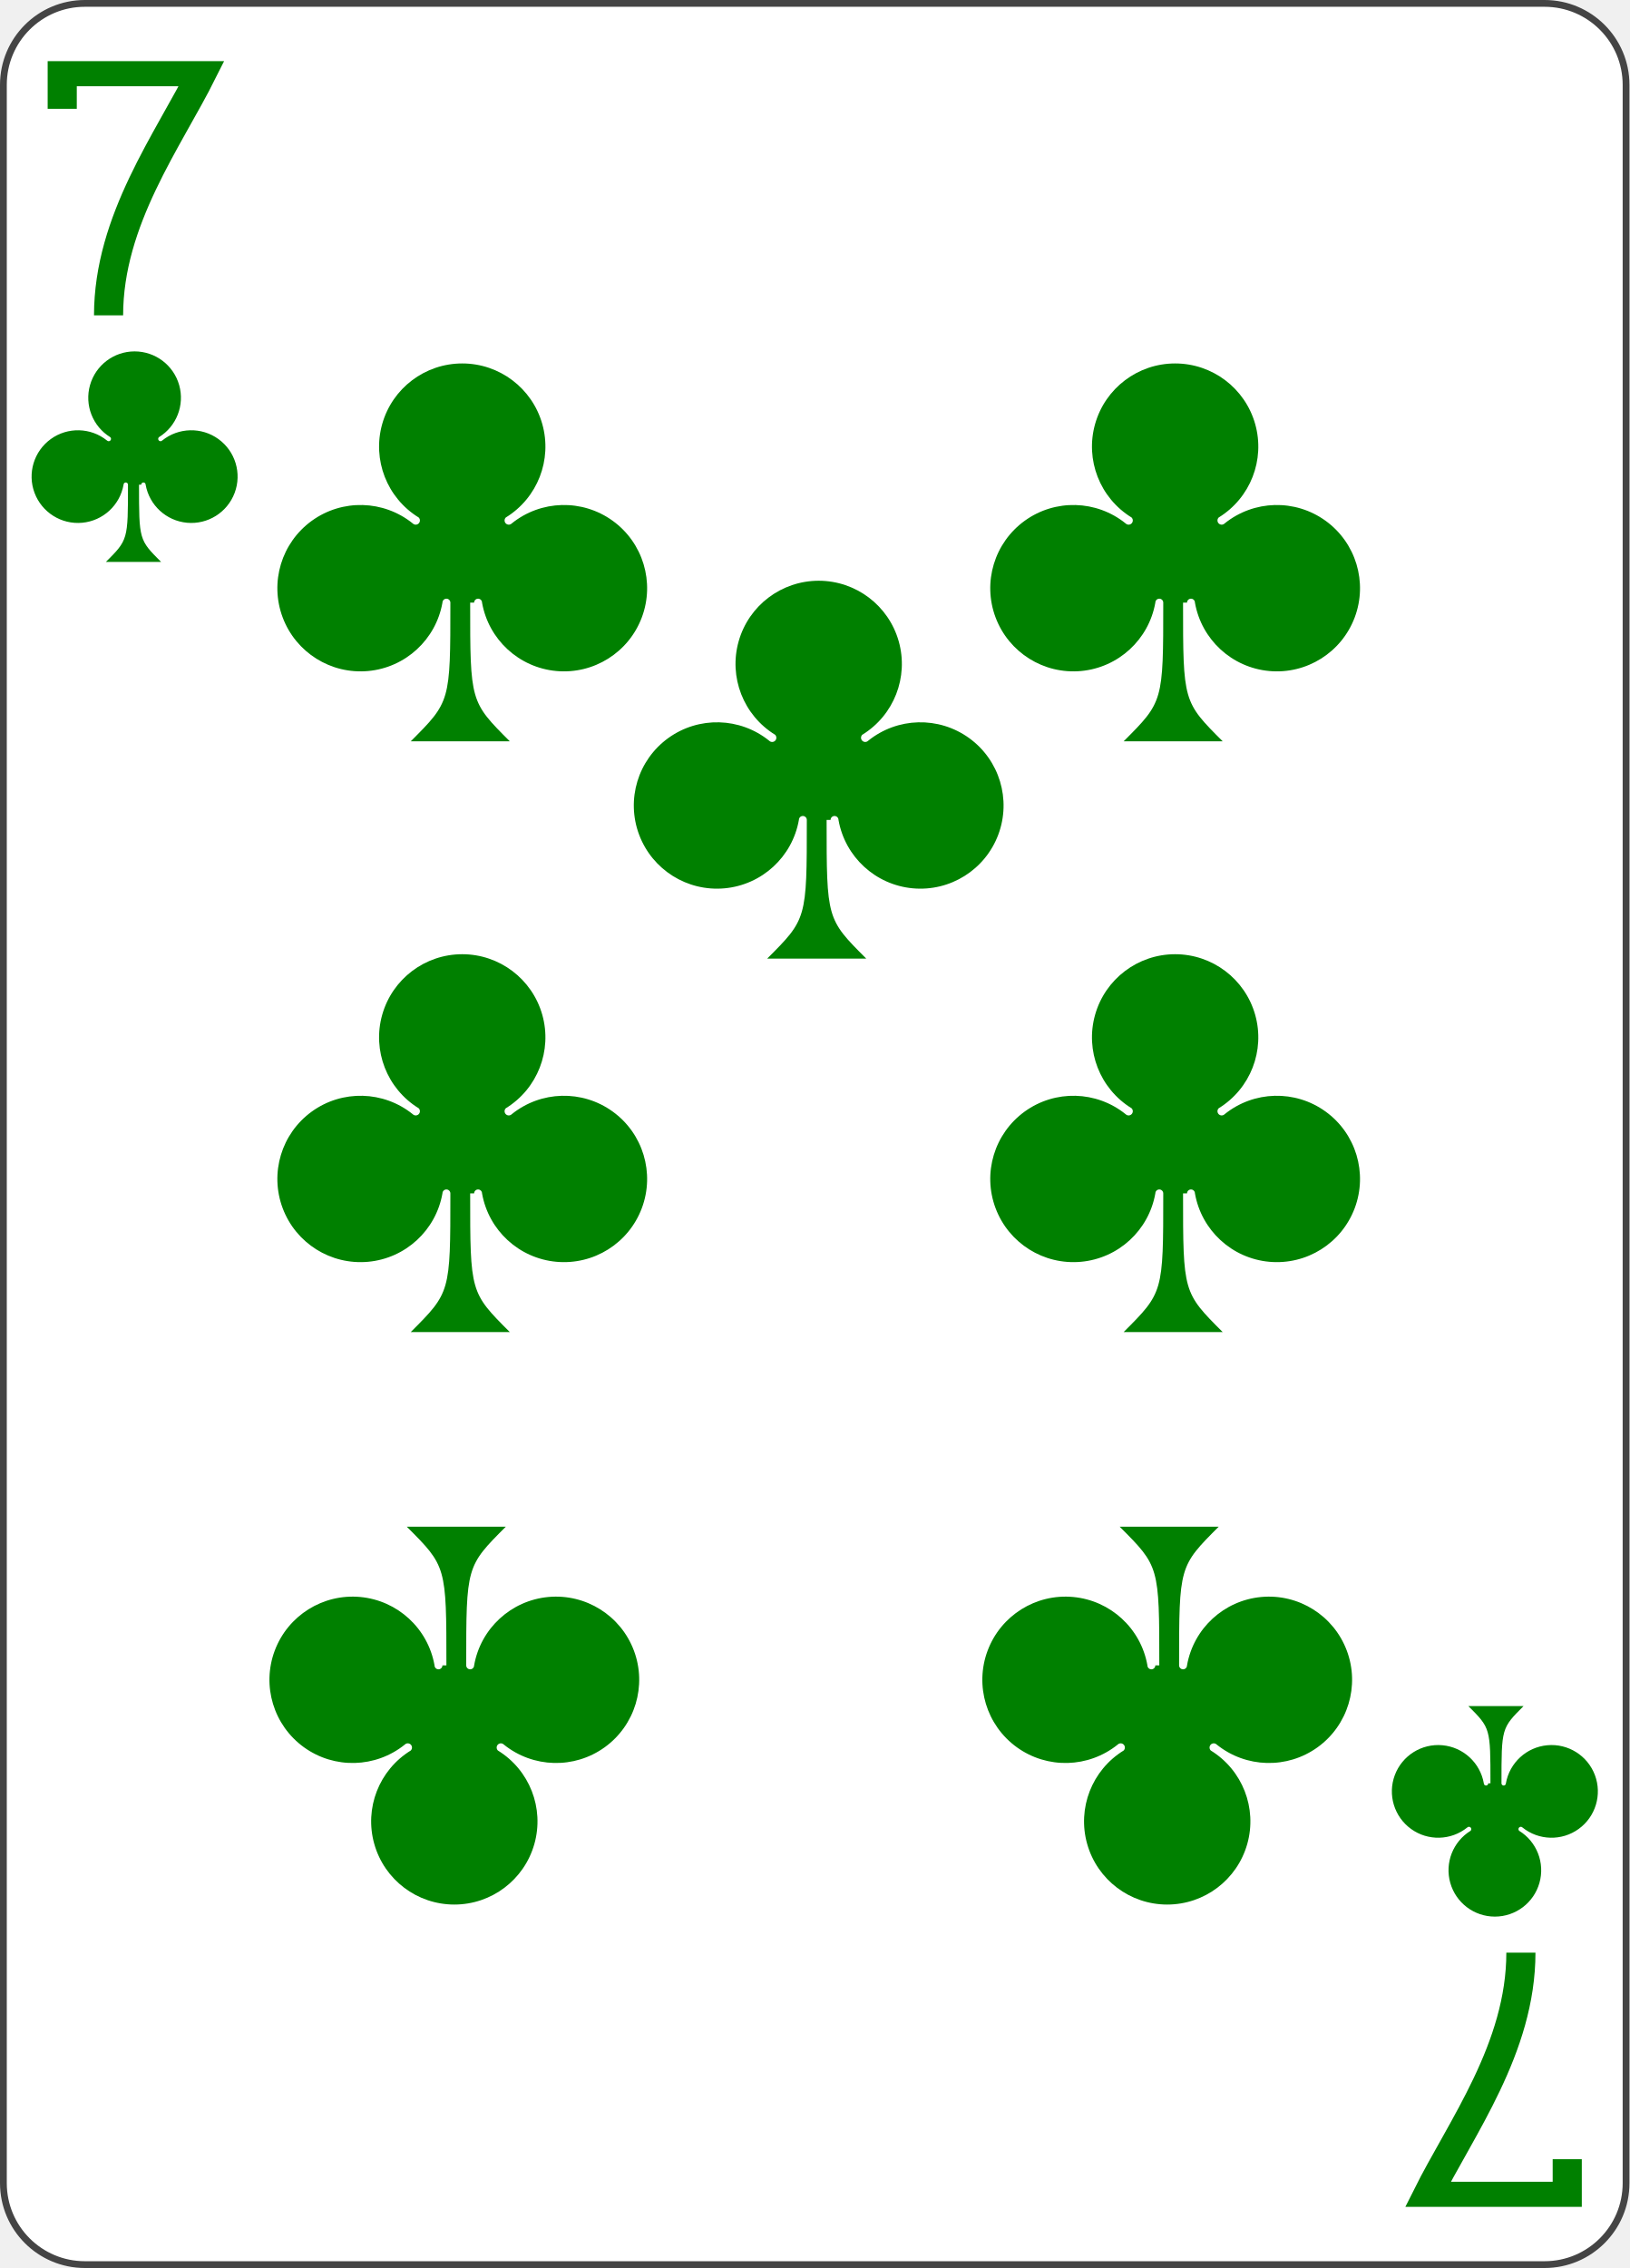
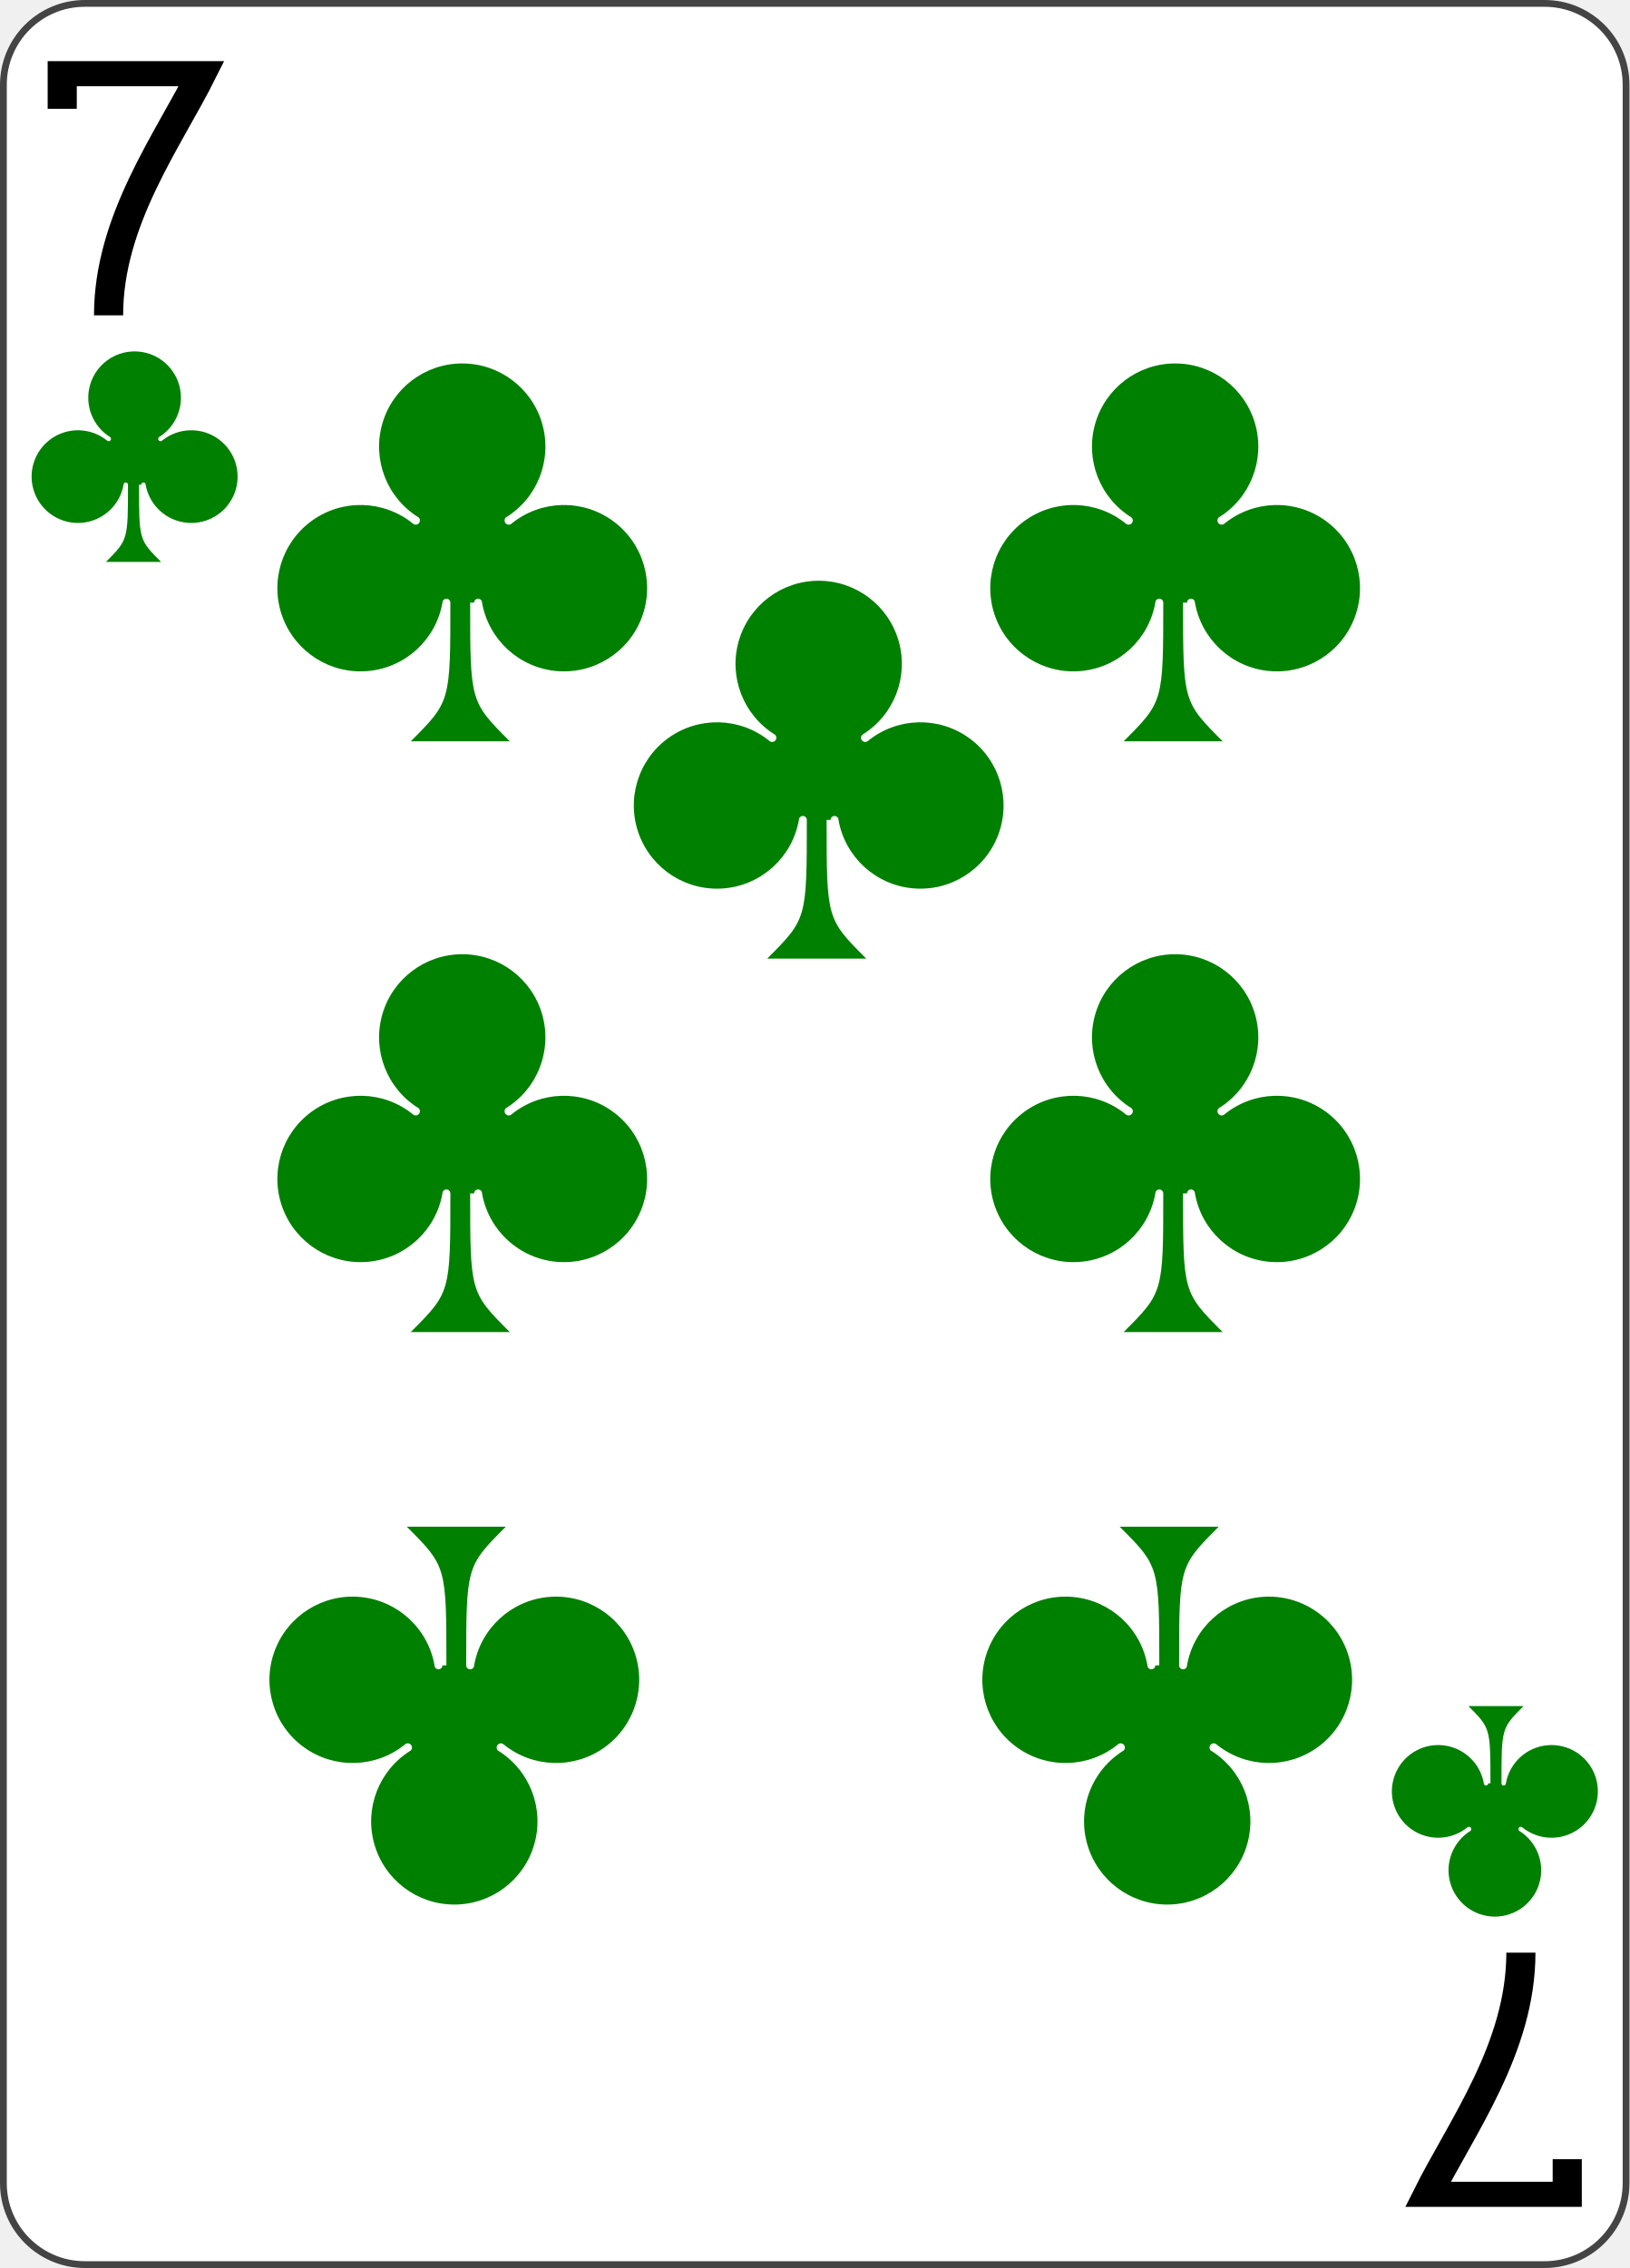
<svg xmlns="http://www.w3.org/2000/svg" viewBox="-120 -167 240 334">
  <rect width="239" height="333" x="-119.5" y="-166.5" rx="12" ry="12" stroke="#444" fill="#fff" fill-opacity="1" stroke-width="1" />
  <symbol id="R7c" viewBox="-500 -500 1000 1000" preserveAspectRatio="xMinYMid" opacity="0.8">
-     <path d="M-90 460c0-360 225-660 355-920H-265v140" stroke="#008000" fill="none" fill-opacity="1" stroke-width="110" />
+     <path d="M-90 460c0-360 225-660 355-920H-265v140" stroke="#000000" fill="none" fill-opacity="1" stroke-width="110" />
  </symbol>
  <symbol id="S07c" viewBox="-600 -600 1200 1200" preserveAspectRatio="xMinYMid" opacity="0.8">
    <path d="M0-500C-100-250-355-100-355 185a150 150 0 00300 0 10 10 0 0120 0c0 200-50 215-95 315H130C85 400 35 385 35 185a10 10 0 0120 0 150 150 0 00300 0C355-100 100-250 0-500" fill="green" fill-opacity="1" />
  </symbol>
  <symbol id="S17c" viewBox="-600 -600 1200 1200" preserveAspectRatio="xMinYMid" opacity="0.8">
    <path d="m0-300c0-100 100-200 200-200S400-400 400-250C400 0 0 400 0 500 0 400-400 0-400-250c0-150 100-250 200-250S0-400 0-300" fill="green" fill-opacity="1" />
  </symbol>
  <symbol id="S27c" viewBox="-600 -600 1200 1200" preserveAspectRatio="xMinYMid" opacity="0.8">
    <path d="m-400 0C-350 0 0-450 0-500 0-450 350 0 400 0 350 0 0 450 0 500 0 450-350 0-400 0" fill="green" fill-opacity="1" />
  </symbol>
  <symbol id="S37c" viewBox="-600 -600 1200 1200" preserveAspectRatio="xMinYMid" opacity="0.8">
    <path d="M40 150a10 10 0 0120 0A210 210 0 10135-50 10 10 0 01120-65a210 210 0 10-220 0 10 10 0 01-15 15 210 210 0 1075 200 10 10 0 0120 0c0 250 0 250-100 350H130C30 400 30 400 30 150" fill="green" fill-opacity="1" />
  </symbol>
  <use href="#R7c" height="39" x="-120" y="-158" />
  <use href="#S37c" height="39" x="-120" y="-120" />
  <use href="#S37c" height="70" x="-87.5" y="-122" />
  <use href="#S37c" height="70" x="17.5" y="-122" />
  <use href="#S37c" height="70" x="-35" y="-90" />
  <use href="#S37c" height="70" x="-87.5" y="-35" />
  <use href="#S37c" height="70" x="17.5" y="-35" />
  <g transform="rotate(180)">
    <use href="#R7c" height="39" x="-120" y="-158" />
    <use href="#S37c" height="39" x="-120" y="-120" />
    <use href="#S37c" height="70" x="-87.5" y="-122" />
    <use href="#S37c" height="70" x="17.5" y="-122" />
  </g>
</svg>
